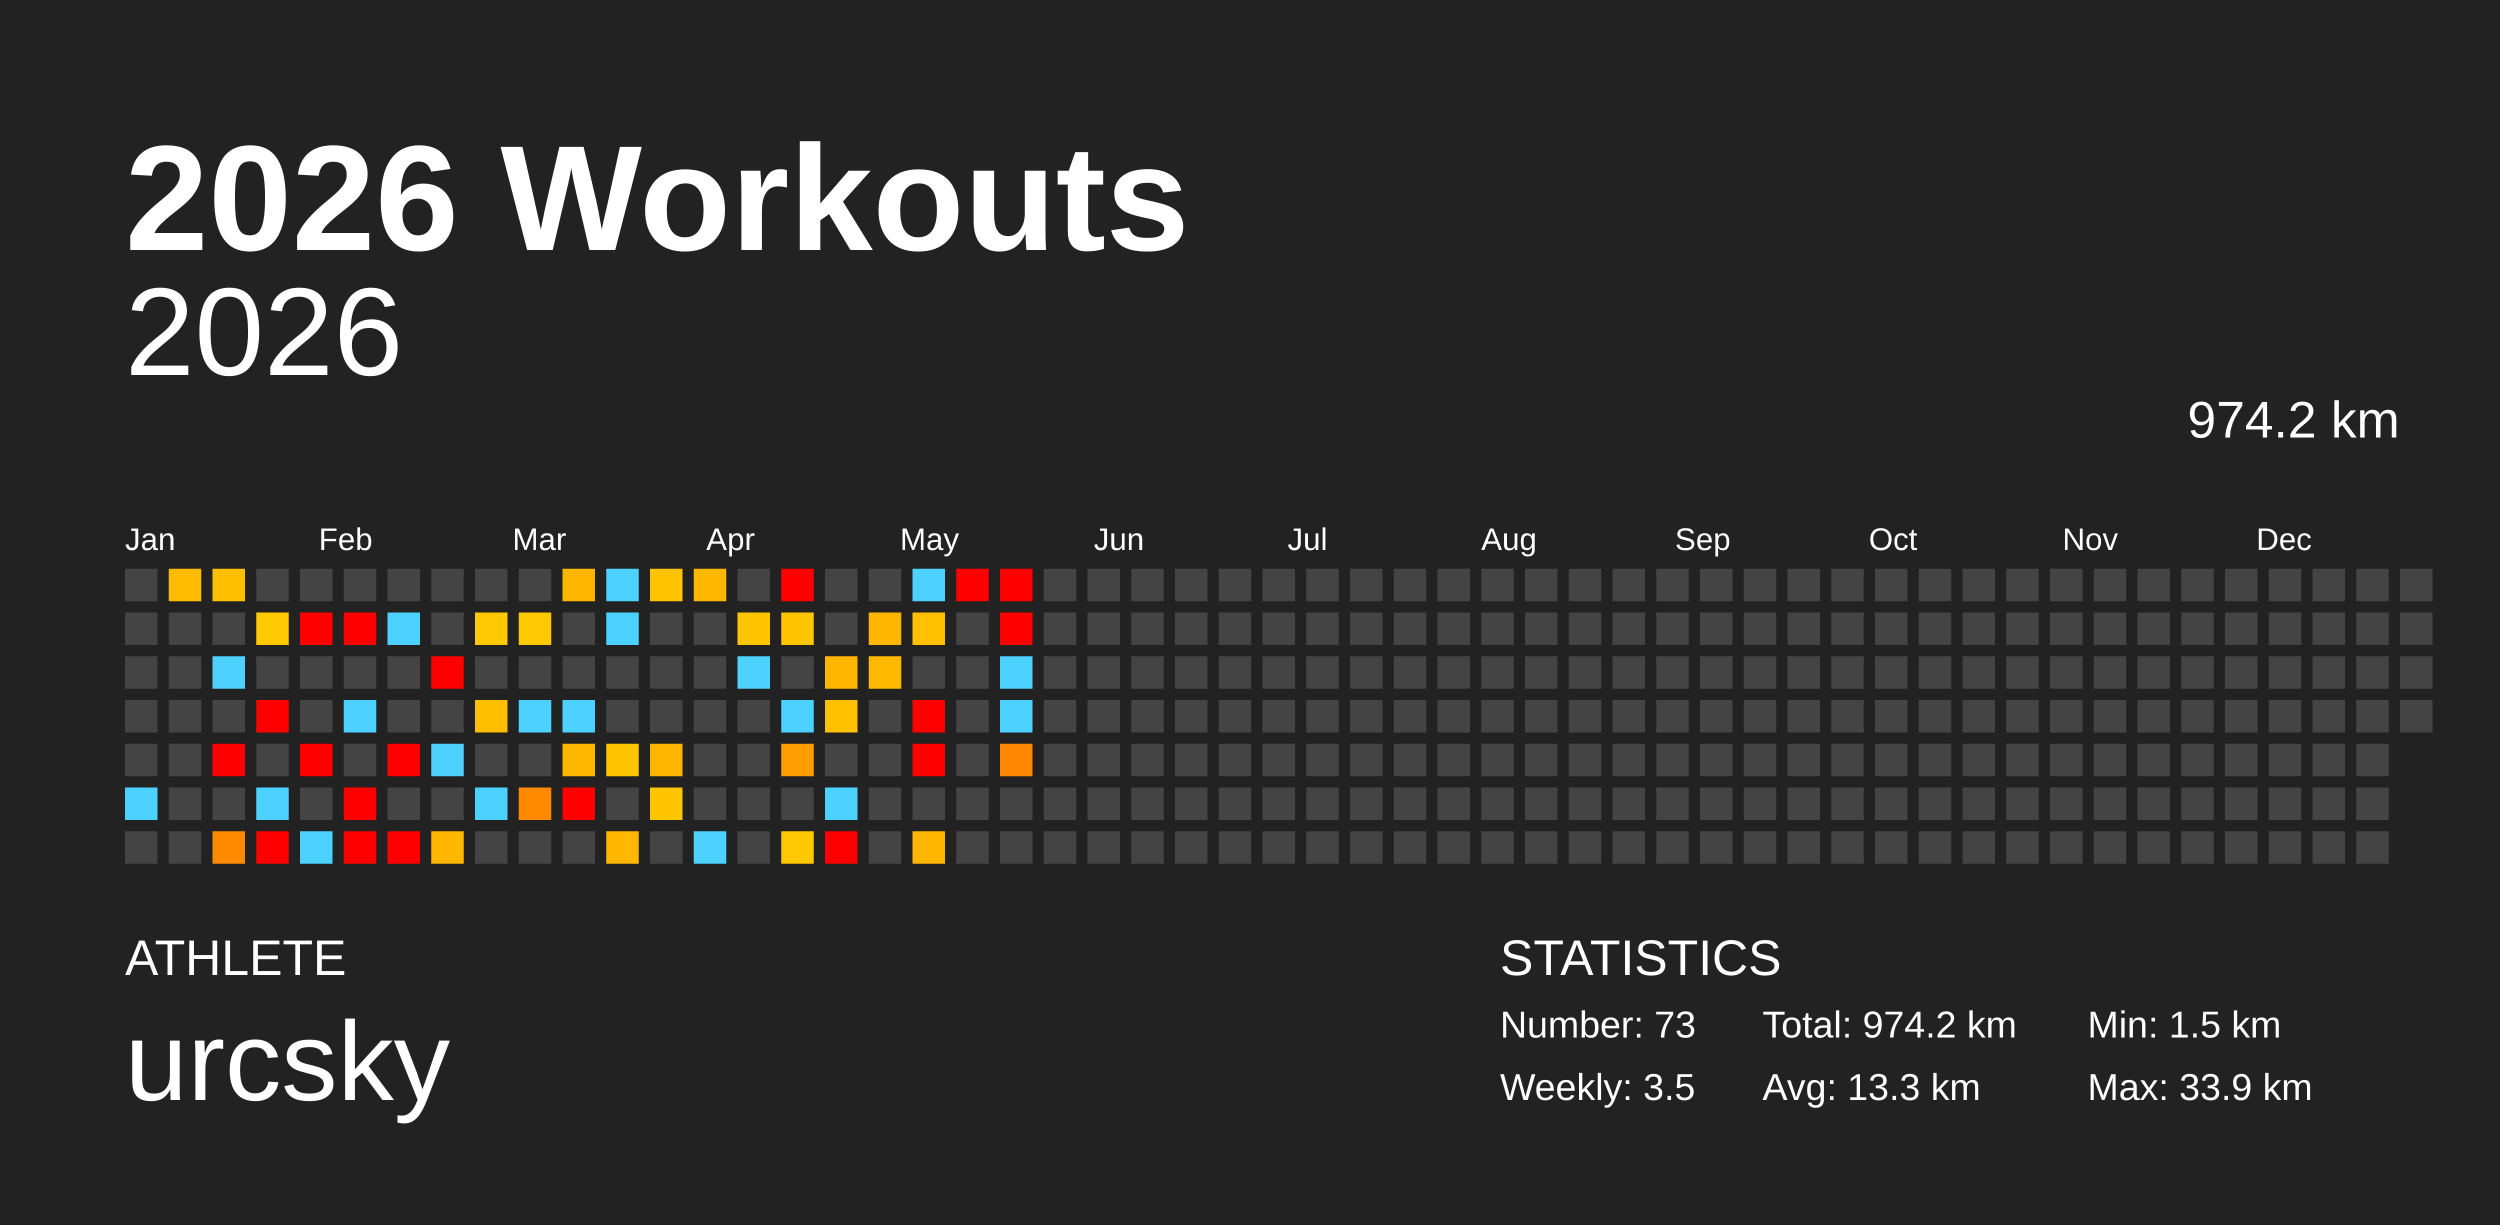
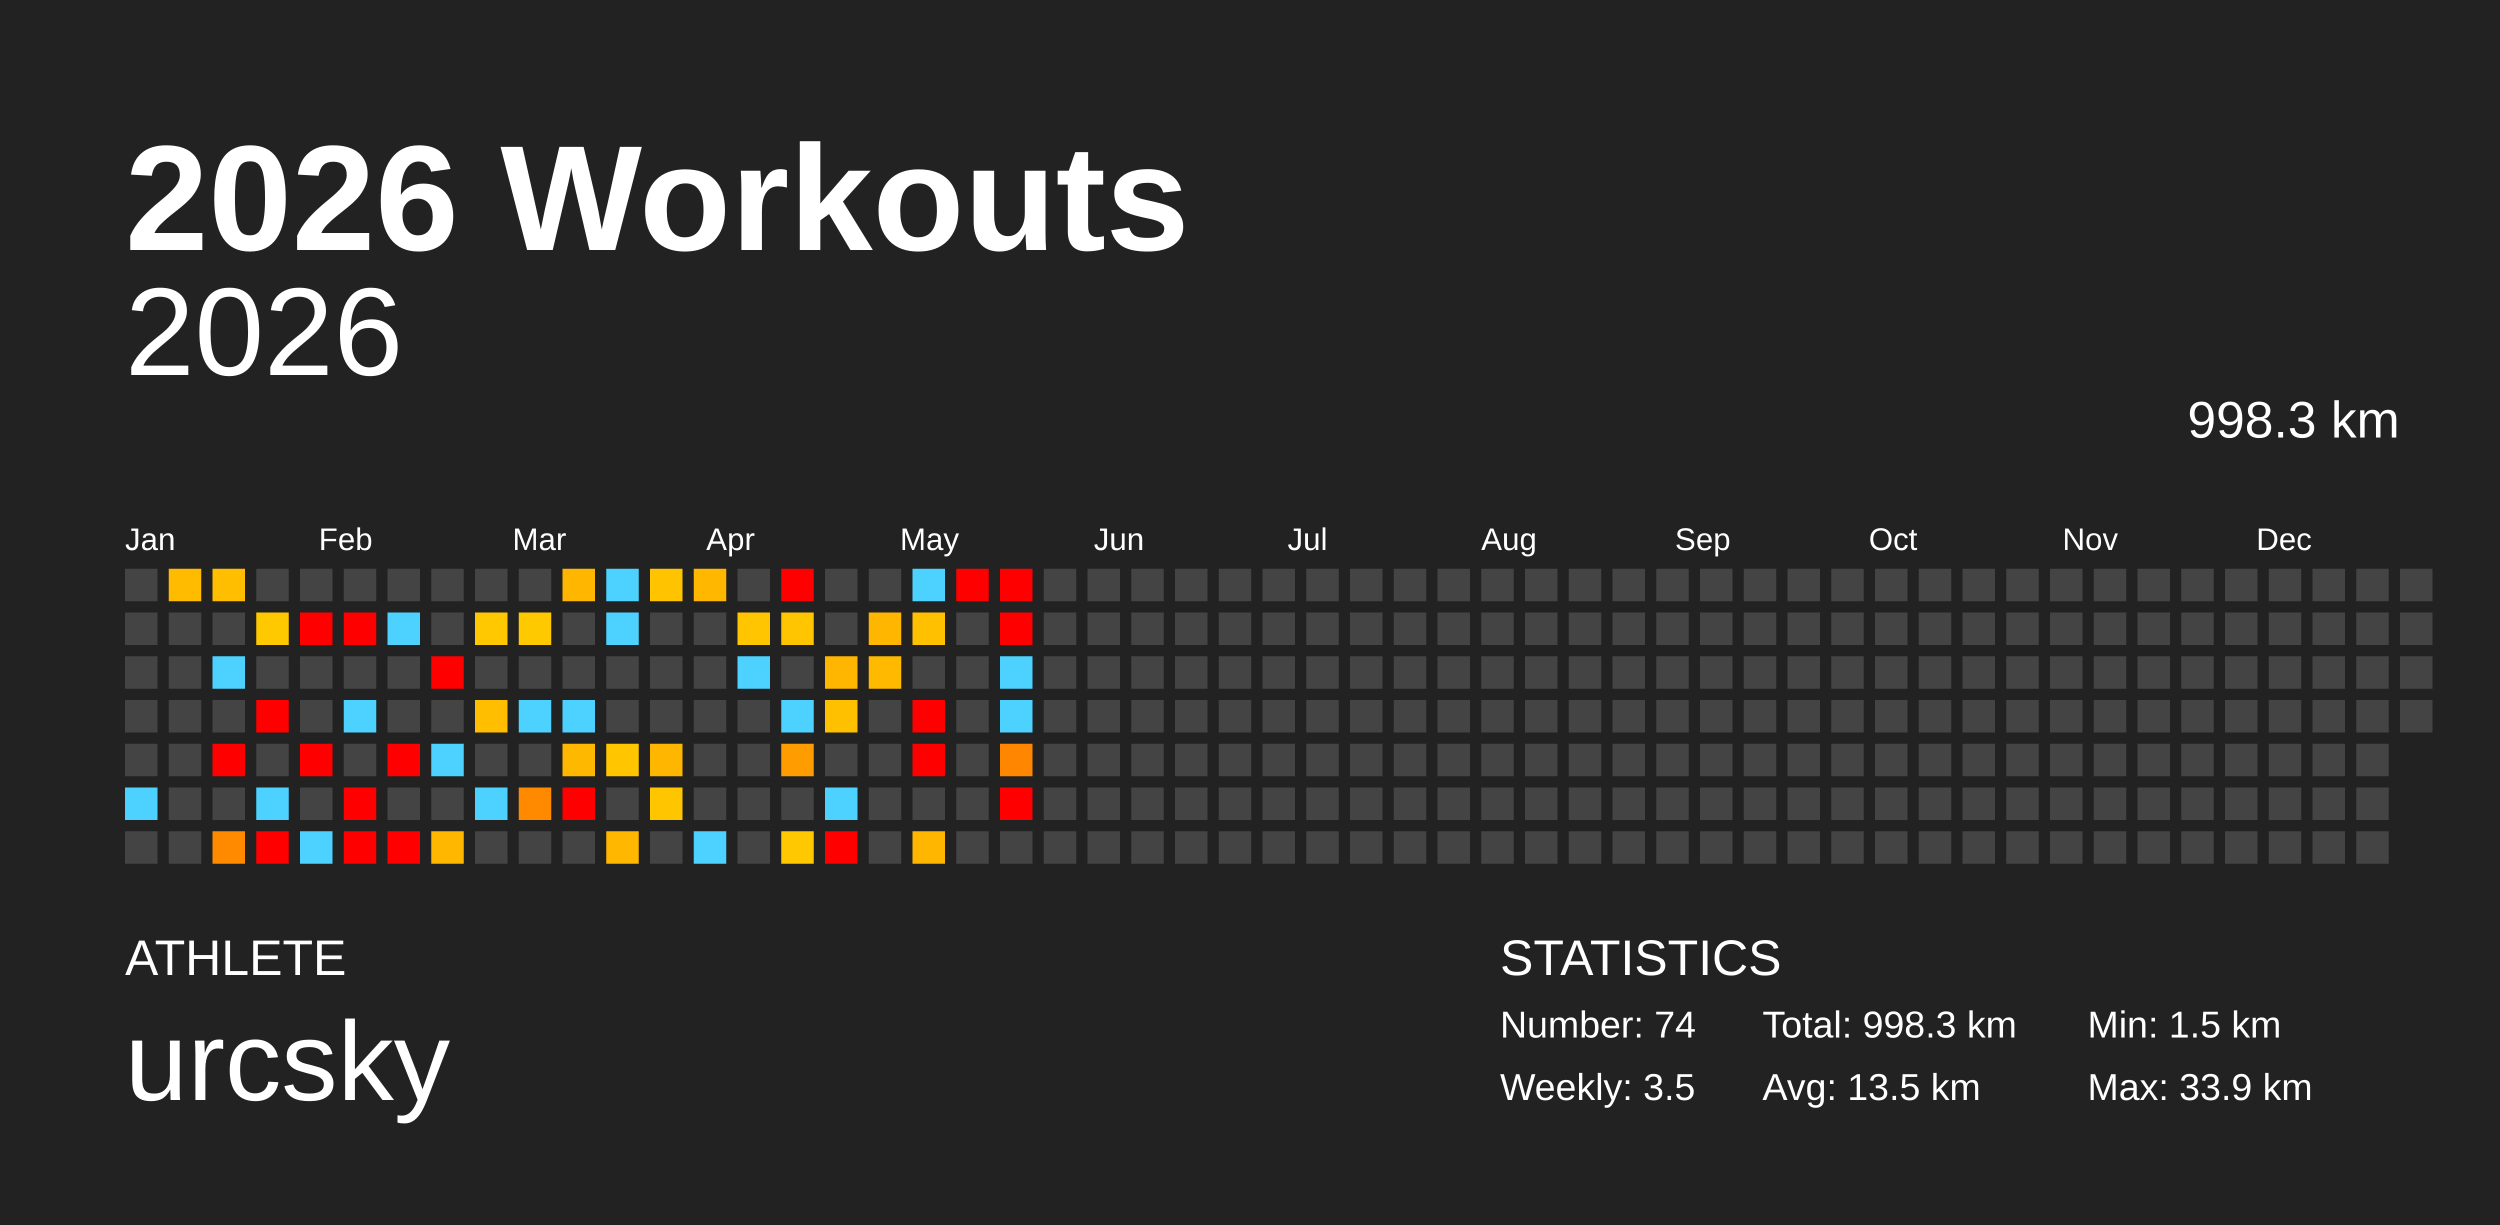
<svg xmlns="http://www.w3.org/2000/svg" baseProfile="full" height="98mm" version="1.1" viewBox="0,0,200,98" width="200mm">
  <defs />
  <rect fill="#222222" height="98" width="200" x="0" y="0" />
  <text fill="#FFFFFF" style="font-size:12px; font-family:Arial; font-weight:bold;" x="10" y="20">2026 Workouts</text>
  <text fill="#FFFFFF" style="font-size:4px; font-family:Arial" x="10" y="78">ATHLETE</text>
  <text fill="#FFFFFF" style="font-size:9px; font-family:Arial" x="10" y="88">urcsky</text>
  <text fill="#FFFFFF" style="font-size:4px; font-family:Arial" x="120" y="78">STATISTICS</text>
-   <text fill="#FFFFFF" style="font-size:3px; font-family:Arial" x="120" y="83">Number: 73</text>
+   <text fill="#FFFFFF" style="font-size:3px; font-family:Arial" x="120" y="83">Number: 74</text>
  <text fill="#FFFFFF" style="font-size:3px; font-family:Arial" x="120" y="88">Weekly: 3.5</text>
-   <text fill="#FFFFFF" style="font-size:3px; font-family:Arial" x="141" y="83">Total: 974.2 km</text>
-   <text fill="#FFFFFF" style="font-size:3px; font-family:Arial" x="141" y="88">Avg: 13.3 km</text>
+   <text fill="#FFFFFF" style="font-size:3px; font-family:Arial" x="141" y="83">Total: 998.3 km</text>
+   <text fill="#FFFFFF" style="font-size:3px; font-family:Arial" x="141" y="88">Avg: 13.5 km</text>
  <text fill="#FFFFFF" style="font-size:3px; font-family:Arial" x="167" y="83">Min: 1.5 km</text>
  <text fill="#FFFFFF" style="font-size:3px; font-family:Arial" x="167" y="88">Max: 33.9 km</text>
  <text alignment-baseline="hanging" fill="#FFFFFF" style="font-size:10.0px; font-family:Arial;" x="10" y="30">2026</text>
-   <text alignment-baseline="hanging" fill="#FFFFFF" style="font-size:4.125px; font-family:Arial;" x="175" y="35">974.2 km</text>
+   <text alignment-baseline="hanging" fill="#FFFFFF" style="font-size:4.125px; font-family:Arial;" x="175" y="35">998.3 km</text>
  <text fill="#FFFFFF" style="font-size:2.5px; font-family:Arial" x="10.0" y="44">Jan</text>
  <text fill="#FFFFFF" style="font-size:2.5px; font-family:Arial" x="25.5" y="44">Feb</text>
  <text fill="#FFFFFF" style="font-size:2.5px; font-family:Arial" x="41.0" y="44">Mar</text>
  <text fill="#FFFFFF" style="font-size:2.5px; font-family:Arial" x="56.5" y="44">Apr</text>
  <text fill="#FFFFFF" style="font-size:2.5px; font-family:Arial" x="72.0" y="44">May</text>
  <text fill="#FFFFFF" style="font-size:2.5px; font-family:Arial" x="87.5" y="44">Jun</text>
  <text fill="#FFFFFF" style="font-size:2.5px; font-family:Arial" x="103.0" y="44">Jul</text>
  <text fill="#FFFFFF" style="font-size:2.5px; font-family:Arial" x="118.5" y="44">Aug</text>
  <text fill="#FFFFFF" style="font-size:2.5px; font-family:Arial" x="134.0" y="44">Sep</text>
  <text fill="#FFFFFF" style="font-size:2.5px; font-family:Arial" x="149.5" y="44">Oct</text>
  <text fill="#FFFFFF" style="font-size:2.5px; font-family:Arial" x="165.0" y="44">Nov</text>
  <text fill="#FFFFFF" style="font-size:2.5px; font-family:Arial" x="180.5" y="44">Dec</text>
  <rect fill="#444444" height="2.6" width="2.6" x="10.0" y="45.5" />
  <rect fill="#444444" height="2.6" width="2.6" x="10.0" y="49.0" />
  <rect fill="#444444" height="2.6" width="2.6" x="10.0" y="52.5" />
  <rect fill="#444444" height="2.6" width="2.6" x="10.0" y="56.0" />
  <rect fill="#444444" height="2.6" width="2.6" x="10.0" y="59.5" />
  <rect fill="#4dd2ff" height="2.6" width="2.6" x="10.0" y="63.0" />
  <rect fill="#444444" height="2.6" width="2.6" x="10.0" y="66.5" />
  <rect fill="#ffbb00" height="2.6" width="2.6" x="13.5" y="45.5" />
  <rect fill="#444444" height="2.6" width="2.6" x="13.5" y="49.0" />
  <rect fill="#444444" height="2.6" width="2.6" x="13.5" y="52.5" />
  <rect fill="#444444" height="2.6" width="2.6" x="13.5" y="56.0" />
  <rect fill="#444444" height="2.6" width="2.6" x="13.5" y="59.5" />
  <rect fill="#444444" height="2.6" width="2.6" x="13.5" y="63.0" />
  <rect fill="#444444" height="2.6" width="2.6" x="13.5" y="66.5" />
  <rect fill="#ffbe00" height="2.6" width="2.6" x="17.0" y="45.5" />
  <rect fill="#444444" height="2.6" width="2.6" x="17.0" y="49.0" />
  <rect fill="#4dd2ff" height="2.6" width="2.6" x="17.0" y="52.5" />
  <rect fill="#444444" height="2.6" width="2.6" x="17.0" y="56.0" />
  <rect fill="red" height="2.6" width="2.6" x="17.0" y="59.5" />
  <rect fill="#444444" height="2.6" width="2.6" x="17.0" y="63.0" />
  <rect fill="#ff8a00" height="2.6" width="2.6" x="17.0" y="66.5" />
  <rect fill="#444444" height="2.6" width="2.6" x="20.5" y="45.5" />
  <rect fill="#ffc900" height="2.6" width="2.6" x="20.5" y="49.0" />
  <rect fill="#444444" height="2.6" width="2.6" x="20.5" y="52.5" />
  <rect fill="red" height="2.6" width="2.6" x="20.5" y="56.0" />
  <rect fill="#444444" height="2.6" width="2.6" x="20.5" y="59.5" />
  <rect fill="#4dd2ff" height="2.6" width="2.6" x="20.5" y="63.0" />
  <rect fill="red" height="2.6" width="2.6" x="20.5" y="66.5" />
  <rect fill="#444444" height="2.6" width="2.6" x="24.0" y="45.5" />
  <rect fill="red" height="2.6" width="2.6" x="24.0" y="49.0" />
  <rect fill="#444444" height="2.6" width="2.6" x="24.0" y="52.5" />
  <rect fill="#444444" height="2.6" width="2.6" x="24.0" y="56.0" />
  <rect fill="red" height="2.6" width="2.6" x="24.0" y="59.5" />
  <rect fill="#444444" height="2.6" width="2.6" x="24.0" y="63.0" />
  <rect fill="#4dd2ff" height="2.6" width="2.6" x="24.0" y="66.5" />
  <rect fill="#444444" height="2.6" width="2.6" x="27.5" y="45.5" />
  <rect fill="red" height="2.6" width="2.6" x="27.5" y="49.0" />
  <rect fill="#444444" height="2.6" width="2.6" x="27.5" y="52.5" />
  <rect fill="#4dd2ff" height="2.6" width="2.6" x="27.5" y="56.0" />
  <rect fill="#444444" height="2.6" width="2.6" x="27.5" y="59.5" />
  <rect fill="red" height="2.6" width="2.6" x="27.5" y="63.0" />
  <rect fill="red" height="2.6" width="2.6" x="27.5" y="66.5" />
  <rect fill="#444444" height="2.6" width="2.6" x="31.0" y="45.5" />
  <rect fill="#4dd2ff" height="2.6" width="2.6" x="31.0" y="49.0" />
  <rect fill="#444444" height="2.6" width="2.6" x="31.0" y="52.5" />
  <rect fill="#444444" height="2.6" width="2.6" x="31.0" y="56.0" />
  <rect fill="red" height="2.6" width="2.6" x="31.0" y="59.5" />
  <rect fill="#444444" height="2.6" width="2.6" x="31.0" y="63.0" />
  <rect fill="red" height="2.6" width="2.6" x="31.0" y="66.5" />
  <rect fill="#444444" height="2.6" width="2.6" x="34.5" y="45.5" />
  <rect fill="#444444" height="2.6" width="2.6" x="34.5" y="49.0" />
  <rect fill="red" height="2.6" width="2.6" x="34.5" y="52.5" />
  <rect fill="#444444" height="2.6" width="2.6" x="34.5" y="56.0" />
  <rect fill="#4dd2ff" height="2.6" width="2.6" x="34.5" y="59.5" />
  <rect fill="#444444" height="2.6" width="2.6" x="34.5" y="63.0" />
  <rect fill="#ffb700" height="2.6" width="2.6" x="34.5" y="66.5" />
  <rect fill="#444444" height="2.6" width="2.6" x="38.0" y="45.5" />
  <rect fill="#ffc800" height="2.6" width="2.6" x="38.0" y="49.0" />
  <rect fill="#444444" height="2.6" width="2.6" x="38.0" y="52.5" />
  <rect fill="#ffbe00" height="2.6" width="2.6" x="38.0" y="56.0" />
  <rect fill="#444444" height="2.6" width="2.6" x="38.0" y="59.5" />
  <rect fill="#4dd2ff" height="2.6" width="2.6" x="38.0" y="63.0" />
  <rect fill="#444444" height="2.6" width="2.6" x="38.0" y="66.5" />
  <rect fill="#444444" height="2.6" width="2.6" x="41.5" y="45.5" />
  <rect fill="#ffc900" height="2.6" width="2.6" x="41.5" y="49.0" />
  <rect fill="#444444" height="2.6" width="2.6" x="41.5" y="52.5" />
  <rect fill="#4dd2ff" height="2.6" width="2.6" x="41.5" y="56.0" />
  <rect fill="#444444" height="2.6" width="2.6" x="41.5" y="59.5" />
  <rect fill="#ff8a00" height="2.6" width="2.6" x="41.5" y="63.0" />
  <rect fill="#444444" height="2.6" width="2.6" x="41.5" y="66.5" />
  <rect fill="#ffb600" height="2.6" width="2.6" x="45.0" y="45.5" />
  <rect fill="#444444" height="2.6" width="2.6" x="45.0" y="49.0" />
  <rect fill="#444444" height="2.6" width="2.6" x="45.0" y="52.5" />
  <rect fill="#4dd2ff" height="2.6" width="2.6" x="45.0" y="56.0" />
  <rect fill="#ffb800" height="2.6" width="2.6" x="45.0" y="59.5" />
  <rect fill="red" height="2.6" width="2.6" x="45.0" y="63.0" />
  <rect fill="#444444" height="2.6" width="2.6" x="45.0" y="66.5" />
  <rect fill="#4dd2ff" height="2.6" width="2.6" x="48.5" y="45.5" />
  <rect fill="#4dd2ff" height="2.6" width="2.6" x="48.5" y="49.0" />
  <rect fill="#444444" height="2.6" width="2.6" x="48.5" y="52.5" />
  <rect fill="#444444" height="2.6" width="2.6" x="48.5" y="56.0" />
  <rect fill="#ffc600" height="2.6" width="2.6" x="48.5" y="59.5" />
  <rect fill="#444444" height="2.6" width="2.6" x="48.5" y="63.0" />
  <rect fill="#ffb700" height="2.6" width="2.6" x="48.5" y="66.5" />
  <rect fill="#ffc300" height="2.6" width="2.6" x="52.0" y="45.5" />
  <rect fill="#444444" height="2.6" width="2.6" x="52.0" y="49.0" />
  <rect fill="#444444" height="2.6" width="2.6" x="52.0" y="52.5" />
  <rect fill="#444444" height="2.6" width="2.6" x="52.0" y="56.0" />
  <rect fill="#ffb600" height="2.6" width="2.6" x="52.0" y="59.5" />
  <rect fill="#ffc600" height="2.6" width="2.6" x="52.0" y="63.0" />
  <rect fill="#444444" height="2.6" width="2.6" x="52.0" y="66.5" />
  <rect fill="#ffb700" height="2.6" width="2.6" x="55.5" y="45.5" />
  <rect fill="#444444" height="2.6" width="2.6" x="55.5" y="49.0" />
  <rect fill="#444444" height="2.6" width="2.6" x="55.5" y="52.5" />
  <rect fill="#444444" height="2.6" width="2.6" x="55.5" y="56.0" />
  <rect fill="#444444" height="2.6" width="2.6" x="55.5" y="59.5" />
  <rect fill="#444444" height="2.6" width="2.6" x="55.5" y="63.0" />
  <rect fill="#4dd2ff" height="2.6" width="2.6" x="55.5" y="66.5" />
  <rect fill="#444444" height="2.6" width="2.6" x="59.0" y="45.5" />
  <rect fill="#ffc500" height="2.6" width="2.6" x="59.0" y="49.0" />
  <rect fill="#4dd2ff" height="2.6" width="2.6" x="59.0" y="52.5" />
  <rect fill="#444444" height="2.6" width="2.6" x="59.0" y="56.0" />
  <rect fill="#444444" height="2.6" width="2.6" x="59.0" y="59.5" />
  <rect fill="#444444" height="2.6" width="2.6" x="59.0" y="63.0" />
  <rect fill="#444444" height="2.6" width="2.6" x="59.0" y="66.5" />
  <rect fill="red" height="2.6" width="2.6" x="62.5" y="45.5" />
  <rect fill="#ffc500" height="2.6" width="2.6" x="62.5" y="49.0" />
  <rect fill="#444444" height="2.6" width="2.6" x="62.5" y="52.5" />
  <rect fill="#4dd2ff" height="2.6" width="2.6" x="62.5" y="56.0" />
  <rect fill="#ff9d00" height="2.6" width="2.6" x="62.5" y="59.5" />
  <rect fill="#444444" height="2.6" width="2.6" x="62.5" y="63.0" />
  <rect fill="#ffc800" height="2.6" width="2.6" x="62.5" y="66.5" />
  <rect fill="#444444" height="2.6" width="2.6" x="66.0" y="45.5" />
  <rect fill="#444444" height="2.6" width="2.6" x="66.0" y="49.0" />
  <rect fill="#ffb600" height="2.6" width="2.6" x="66.0" y="52.5" />
  <rect fill="#ffc000" height="2.6" width="2.6" x="66.0" y="56.0" />
  <rect fill="#444444" height="2.6" width="2.6" x="66.0" y="59.5" />
  <rect fill="#4dd2ff" height="2.6" width="2.6" x="66.0" y="63.0" />
  <rect fill="red" height="2.6" width="2.6" x="66.0" y="66.5" />
  <rect fill="#444444" height="2.6" width="2.6" x="69.5" y="45.5" />
  <rect fill="#ffb600" height="2.6" width="2.6" x="69.5" y="49.0" />
  <rect fill="#ffba00" height="2.6" width="2.6" x="69.5" y="52.5" />
  <rect fill="#444444" height="2.6" width="2.6" x="69.5" y="56.0" />
  <rect fill="#444444" height="2.6" width="2.6" x="69.5" y="59.5" />
  <rect fill="#444444" height="2.6" width="2.6" x="69.5" y="63.0" />
  <rect fill="#444444" height="2.6" width="2.6" x="69.5" y="66.5" />
  <rect fill="#4dd2ff" height="2.6" width="2.6" x="73.0" y="45.5" />
  <rect fill="#ffc000" height="2.6" width="2.6" x="73.0" y="49.0" />
  <rect fill="#444444" height="2.6" width="2.6" x="73.0" y="52.5" />
  <rect fill="red" height="2.6" width="2.6" x="73.0" y="56.0" />
  <rect fill="red" height="2.6" width="2.6" x="73.0" y="59.5" />
  <rect fill="#444444" height="2.6" width="2.6" x="73.0" y="63.0" />
  <rect fill="#ffb600" height="2.6" width="2.6" x="73.0" y="66.5" />
  <rect fill="red" height="2.6" width="2.6" x="76.5" y="45.5" />
  <rect fill="#444444" height="2.6" width="2.6" x="76.5" y="49.0" />
  <rect fill="#444444" height="2.6" width="2.6" x="76.5" y="52.5" />
  <rect fill="#444444" height="2.6" width="2.6" x="76.5" y="56.0" />
  <rect fill="#444444" height="2.6" width="2.6" x="76.5" y="59.5" />
  <rect fill="#444444" height="2.6" width="2.6" x="76.5" y="63.0" />
  <rect fill="#444444" height="2.6" width="2.6" x="76.5" y="66.5" />
  <rect fill="red" height="2.6" width="2.6" x="80.0" y="45.5" />
  <rect fill="red" height="2.6" width="2.6" x="80.0" y="49.0" />
  <rect fill="#4dd2ff" height="2.6" width="2.6" x="80.0" y="52.5" />
  <rect fill="#4dd2ff" height="2.6" width="2.6" x="80.0" y="56.0" />
  <rect fill="#ff8600" height="2.6" width="2.6" x="80.0" y="59.5" />
-   <rect fill="#444444" height="2.6" width="2.6" x="80.0" y="63.0" />
+   <rect fill="red" height="2.6" width="2.6" x="80.0" y="63.0" />
  <rect fill="#444444" height="2.6" width="2.6" x="80.0" y="66.5" />
  <rect fill="#444444" height="2.6" width="2.6" x="83.5" y="45.5" />
  <rect fill="#444444" height="2.6" width="2.6" x="83.5" y="49.0" />
  <rect fill="#444444" height="2.6" width="2.6" x="83.5" y="52.5" />
  <rect fill="#444444" height="2.6" width="2.6" x="83.5" y="56.0" />
  <rect fill="#444444" height="2.6" width="2.6" x="83.5" y="59.5" />
  <rect fill="#444444" height="2.6" width="2.6" x="83.5" y="63.0" />
  <rect fill="#444444" height="2.6" width="2.6" x="83.5" y="66.5" />
  <rect fill="#444444" height="2.6" width="2.6" x="87.0" y="45.5" />
  <rect fill="#444444" height="2.6" width="2.6" x="87.0" y="49.0" />
  <rect fill="#444444" height="2.6" width="2.6" x="87.0" y="52.5" />
  <rect fill="#444444" height="2.6" width="2.6" x="87.0" y="56.0" />
  <rect fill="#444444" height="2.6" width="2.6" x="87.0" y="59.5" />
  <rect fill="#444444" height="2.6" width="2.6" x="87.0" y="63.0" />
  <rect fill="#444444" height="2.6" width="2.6" x="87.0" y="66.5" />
  <rect fill="#444444" height="2.6" width="2.6" x="90.5" y="45.5" />
  <rect fill="#444444" height="2.6" width="2.6" x="90.5" y="49.0" />
  <rect fill="#444444" height="2.6" width="2.6" x="90.5" y="52.5" />
  <rect fill="#444444" height="2.6" width="2.6" x="90.5" y="56.0" />
  <rect fill="#444444" height="2.6" width="2.6" x="90.5" y="59.5" />
  <rect fill="#444444" height="2.6" width="2.6" x="90.5" y="63.0" />
  <rect fill="#444444" height="2.6" width="2.6" x="90.5" y="66.5" />
  <rect fill="#444444" height="2.6" width="2.6" x="94.0" y="45.5" />
  <rect fill="#444444" height="2.6" width="2.6" x="94.0" y="49.0" />
  <rect fill="#444444" height="2.6" width="2.6" x="94.0" y="52.5" />
  <rect fill="#444444" height="2.6" width="2.6" x="94.0" y="56.0" />
  <rect fill="#444444" height="2.6" width="2.6" x="94.0" y="59.5" />
  <rect fill="#444444" height="2.6" width="2.6" x="94.0" y="63.0" />
  <rect fill="#444444" height="2.6" width="2.6" x="94.0" y="66.5" />
  <rect fill="#444444" height="2.6" width="2.6" x="97.5" y="45.5" />
  <rect fill="#444444" height="2.6" width="2.6" x="97.5" y="49.0" />
  <rect fill="#444444" height="2.6" width="2.6" x="97.5" y="52.5" />
  <rect fill="#444444" height="2.6" width="2.6" x="97.5" y="56.0" />
  <rect fill="#444444" height="2.6" width="2.6" x="97.5" y="59.5" />
  <rect fill="#444444" height="2.6" width="2.6" x="97.5" y="63.0" />
  <rect fill="#444444" height="2.6" width="2.6" x="97.5" y="66.5" />
  <rect fill="#444444" height="2.6" width="2.6" x="101.0" y="45.5" />
  <rect fill="#444444" height="2.6" width="2.6" x="101.0" y="49.0" />
  <rect fill="#444444" height="2.6" width="2.6" x="101.0" y="52.5" />
  <rect fill="#444444" height="2.6" width="2.6" x="101.0" y="56.0" />
  <rect fill="#444444" height="2.6" width="2.6" x="101.0" y="59.5" />
  <rect fill="#444444" height="2.6" width="2.6" x="101.0" y="63.0" />
  <rect fill="#444444" height="2.6" width="2.6" x="101.0" y="66.5" />
  <rect fill="#444444" height="2.6" width="2.6" x="104.5" y="45.5" />
  <rect fill="#444444" height="2.6" width="2.6" x="104.5" y="49.0" />
  <rect fill="#444444" height="2.6" width="2.6" x="104.5" y="52.5" />
  <rect fill="#444444" height="2.6" width="2.6" x="104.5" y="56.0" />
  <rect fill="#444444" height="2.6" width="2.6" x="104.5" y="59.5" />
  <rect fill="#444444" height="2.6" width="2.6" x="104.5" y="63.0" />
  <rect fill="#444444" height="2.6" width="2.6" x="104.5" y="66.5" />
  <rect fill="#444444" height="2.6" width="2.6" x="108.0" y="45.5" />
  <rect fill="#444444" height="2.6" width="2.6" x="108.0" y="49.0" />
  <rect fill="#444444" height="2.6" width="2.6" x="108.0" y="52.5" />
  <rect fill="#444444" height="2.6" width="2.6" x="108.0" y="56.0" />
  <rect fill="#444444" height="2.6" width="2.6" x="108.0" y="59.5" />
  <rect fill="#444444" height="2.6" width="2.6" x="108.0" y="63.0" />
  <rect fill="#444444" height="2.6" width="2.6" x="108.0" y="66.5" />
  <rect fill="#444444" height="2.6" width="2.6" x="111.5" y="45.5" />
  <rect fill="#444444" height="2.6" width="2.6" x="111.5" y="49.0" />
  <rect fill="#444444" height="2.6" width="2.6" x="111.5" y="52.5" />
  <rect fill="#444444" height="2.6" width="2.6" x="111.5" y="56.0" />
  <rect fill="#444444" height="2.6" width="2.6" x="111.5" y="59.5" />
  <rect fill="#444444" height="2.6" width="2.6" x="111.5" y="63.0" />
  <rect fill="#444444" height="2.6" width="2.6" x="111.5" y="66.5" />
  <rect fill="#444444" height="2.6" width="2.6" x="115.0" y="45.5" />
  <rect fill="#444444" height="2.6" width="2.6" x="115.0" y="49.0" />
  <rect fill="#444444" height="2.6" width="2.6" x="115.0" y="52.5" />
  <rect fill="#444444" height="2.6" width="2.6" x="115.0" y="56.0" />
  <rect fill="#444444" height="2.6" width="2.6" x="115.0" y="59.5" />
  <rect fill="#444444" height="2.6" width="2.6" x="115.0" y="63.0" />
  <rect fill="#444444" height="2.6" width="2.6" x="115.0" y="66.5" />
  <rect fill="#444444" height="2.6" width="2.6" x="118.5" y="45.5" />
  <rect fill="#444444" height="2.6" width="2.6" x="118.5" y="49.0" />
  <rect fill="#444444" height="2.6" width="2.6" x="118.5" y="52.5" />
  <rect fill="#444444" height="2.6" width="2.6" x="118.5" y="56.0" />
  <rect fill="#444444" height="2.6" width="2.6" x="118.5" y="59.5" />
  <rect fill="#444444" height="2.6" width="2.6" x="118.5" y="63.0" />
  <rect fill="#444444" height="2.6" width="2.6" x="118.5" y="66.5" />
  <rect fill="#444444" height="2.6" width="2.6" x="122.0" y="45.5" />
  <rect fill="#444444" height="2.6" width="2.6" x="122.0" y="49.0" />
  <rect fill="#444444" height="2.6" width="2.6" x="122.0" y="52.5" />
  <rect fill="#444444" height="2.6" width="2.6" x="122.0" y="56.0" />
  <rect fill="#444444" height="2.6" width="2.6" x="122.0" y="59.5" />
  <rect fill="#444444" height="2.6" width="2.6" x="122.0" y="63.0" />
  <rect fill="#444444" height="2.6" width="2.6" x="122.0" y="66.5" />
  <rect fill="#444444" height="2.6" width="2.6" x="125.5" y="45.5" />
  <rect fill="#444444" height="2.6" width="2.6" x="125.5" y="49.0" />
  <rect fill="#444444" height="2.6" width="2.6" x="125.5" y="52.5" />
  <rect fill="#444444" height="2.6" width="2.6" x="125.5" y="56.0" />
  <rect fill="#444444" height="2.6" width="2.6" x="125.5" y="59.5" />
  <rect fill="#444444" height="2.6" width="2.6" x="125.5" y="63.0" />
  <rect fill="#444444" height="2.6" width="2.6" x="125.5" y="66.5" />
  <rect fill="#444444" height="2.6" width="2.6" x="129.0" y="45.5" />
  <rect fill="#444444" height="2.6" width="2.6" x="129.0" y="49.0" />
  <rect fill="#444444" height="2.6" width="2.6" x="129.0" y="52.5" />
  <rect fill="#444444" height="2.6" width="2.6" x="129.0" y="56.0" />
  <rect fill="#444444" height="2.6" width="2.6" x="129.0" y="59.5" />
  <rect fill="#444444" height="2.6" width="2.6" x="129.0" y="63.0" />
  <rect fill="#444444" height="2.6" width="2.6" x="129.0" y="66.5" />
  <rect fill="#444444" height="2.6" width="2.6" x="132.5" y="45.5" />
  <rect fill="#444444" height="2.6" width="2.6" x="132.5" y="49.0" />
  <rect fill="#444444" height="2.6" width="2.6" x="132.5" y="52.5" />
  <rect fill="#444444" height="2.6" width="2.6" x="132.5" y="56.0" />
  <rect fill="#444444" height="2.6" width="2.6" x="132.5" y="59.5" />
  <rect fill="#444444" height="2.6" width="2.6" x="132.5" y="63.0" />
  <rect fill="#444444" height="2.6" width="2.6" x="132.5" y="66.5" />
  <rect fill="#444444" height="2.6" width="2.6" x="136.0" y="45.5" />
  <rect fill="#444444" height="2.6" width="2.6" x="136.0" y="49.0" />
  <rect fill="#444444" height="2.6" width="2.6" x="136.0" y="52.5" />
  <rect fill="#444444" height="2.6" width="2.6" x="136.0" y="56.0" />
  <rect fill="#444444" height="2.6" width="2.6" x="136.0" y="59.5" />
  <rect fill="#444444" height="2.6" width="2.6" x="136.0" y="63.0" />
  <rect fill="#444444" height="2.6" width="2.6" x="136.0" y="66.5" />
  <rect fill="#444444" height="2.6" width="2.6" x="139.5" y="45.5" />
  <rect fill="#444444" height="2.6" width="2.6" x="139.5" y="49.0" />
  <rect fill="#444444" height="2.6" width="2.6" x="139.5" y="52.5" />
  <rect fill="#444444" height="2.6" width="2.6" x="139.5" y="56.0" />
  <rect fill="#444444" height="2.6" width="2.6" x="139.5" y="59.5" />
  <rect fill="#444444" height="2.6" width="2.6" x="139.5" y="63.0" />
  <rect fill="#444444" height="2.6" width="2.6" x="139.5" y="66.5" />
  <rect fill="#444444" height="2.6" width="2.6" x="143.0" y="45.5" />
  <rect fill="#444444" height="2.6" width="2.6" x="143.0" y="49.0" />
  <rect fill="#444444" height="2.6" width="2.6" x="143.0" y="52.5" />
  <rect fill="#444444" height="2.6" width="2.6" x="143.0" y="56.0" />
  <rect fill="#444444" height="2.6" width="2.6" x="143.0" y="59.5" />
  <rect fill="#444444" height="2.6" width="2.6" x="143.0" y="63.0" />
  <rect fill="#444444" height="2.6" width="2.6" x="143.0" y="66.5" />
  <rect fill="#444444" height="2.6" width="2.6" x="146.5" y="45.5" />
  <rect fill="#444444" height="2.6" width="2.6" x="146.5" y="49.0" />
  <rect fill="#444444" height="2.6" width="2.6" x="146.5" y="52.5" />
  <rect fill="#444444" height="2.6" width="2.6" x="146.5" y="56.0" />
  <rect fill="#444444" height="2.6" width="2.6" x="146.5" y="59.5" />
  <rect fill="#444444" height="2.6" width="2.6" x="146.5" y="63.0" />
  <rect fill="#444444" height="2.6" width="2.6" x="146.5" y="66.5" />
  <rect fill="#444444" height="2.6" width="2.6" x="150.0" y="45.5" />
  <rect fill="#444444" height="2.6" width="2.6" x="150.0" y="49.0" />
  <rect fill="#444444" height="2.6" width="2.6" x="150.0" y="52.5" />
  <rect fill="#444444" height="2.6" width="2.6" x="150.0" y="56.0" />
  <rect fill="#444444" height="2.6" width="2.6" x="150.0" y="59.5" />
  <rect fill="#444444" height="2.6" width="2.6" x="150.0" y="63.0" />
  <rect fill="#444444" height="2.6" width="2.6" x="150.0" y="66.5" />
  <rect fill="#444444" height="2.6" width="2.6" x="153.5" y="45.5" />
  <rect fill="#444444" height="2.6" width="2.6" x="153.5" y="49.0" />
  <rect fill="#444444" height="2.6" width="2.6" x="153.5" y="52.5" />
  <rect fill="#444444" height="2.6" width="2.6" x="153.5" y="56.0" />
  <rect fill="#444444" height="2.6" width="2.6" x="153.5" y="59.5" />
  <rect fill="#444444" height="2.6" width="2.6" x="153.5" y="63.0" />
  <rect fill="#444444" height="2.6" width="2.6" x="153.5" y="66.5" />
  <rect fill="#444444" height="2.6" width="2.6" x="157.0" y="45.5" />
  <rect fill="#444444" height="2.6" width="2.6" x="157.0" y="49.0" />
  <rect fill="#444444" height="2.6" width="2.6" x="157.0" y="52.5" />
  <rect fill="#444444" height="2.6" width="2.6" x="157.0" y="56.0" />
  <rect fill="#444444" height="2.6" width="2.6" x="157.0" y="59.5" />
  <rect fill="#444444" height="2.6" width="2.6" x="157.0" y="63.0" />
  <rect fill="#444444" height="2.6" width="2.6" x="157.0" y="66.5" />
  <rect fill="#444444" height="2.6" width="2.6" x="160.5" y="45.5" />
  <rect fill="#444444" height="2.6" width="2.6" x="160.5" y="49.0" />
  <rect fill="#444444" height="2.6" width="2.6" x="160.5" y="52.5" />
  <rect fill="#444444" height="2.6" width="2.6" x="160.5" y="56.0" />
  <rect fill="#444444" height="2.6" width="2.6" x="160.5" y="59.5" />
  <rect fill="#444444" height="2.6" width="2.6" x="160.5" y="63.0" />
  <rect fill="#444444" height="2.6" width="2.6" x="160.5" y="66.5" />
  <rect fill="#444444" height="2.6" width="2.6" x="164.0" y="45.5" />
  <rect fill="#444444" height="2.6" width="2.6" x="164.0" y="49.0" />
  <rect fill="#444444" height="2.6" width="2.6" x="164.0" y="52.5" />
  <rect fill="#444444" height="2.6" width="2.6" x="164.0" y="56.0" />
  <rect fill="#444444" height="2.6" width="2.6" x="164.0" y="59.5" />
  <rect fill="#444444" height="2.6" width="2.6" x="164.0" y="63.0" />
  <rect fill="#444444" height="2.6" width="2.6" x="164.0" y="66.5" />
  <rect fill="#444444" height="2.6" width="2.6" x="167.5" y="45.5" />
  <rect fill="#444444" height="2.6" width="2.6" x="167.5" y="49.0" />
  <rect fill="#444444" height="2.6" width="2.6" x="167.5" y="52.5" />
  <rect fill="#444444" height="2.6" width="2.6" x="167.5" y="56.0" />
  <rect fill="#444444" height="2.6" width="2.6" x="167.5" y="59.5" />
  <rect fill="#444444" height="2.6" width="2.6" x="167.5" y="63.0" />
  <rect fill="#444444" height="2.6" width="2.6" x="167.5" y="66.5" />
  <rect fill="#444444" height="2.6" width="2.6" x="171.0" y="45.5" />
  <rect fill="#444444" height="2.6" width="2.6" x="171.0" y="49.0" />
  <rect fill="#444444" height="2.6" width="2.6" x="171.0" y="52.5" />
  <rect fill="#444444" height="2.6" width="2.6" x="171.0" y="56.0" />
  <rect fill="#444444" height="2.6" width="2.6" x="171.0" y="59.5" />
  <rect fill="#444444" height="2.6" width="2.6" x="171.0" y="63.0" />
  <rect fill="#444444" height="2.6" width="2.6" x="171.0" y="66.5" />
  <rect fill="#444444" height="2.6" width="2.6" x="174.5" y="45.5" />
  <rect fill="#444444" height="2.6" width="2.6" x="174.5" y="49.0" />
  <rect fill="#444444" height="2.6" width="2.6" x="174.5" y="52.5" />
  <rect fill="#444444" height="2.6" width="2.6" x="174.5" y="56.0" />
  <rect fill="#444444" height="2.6" width="2.6" x="174.5" y="59.5" />
  <rect fill="#444444" height="2.6" width="2.6" x="174.5" y="63.0" />
  <rect fill="#444444" height="2.6" width="2.6" x="174.5" y="66.5" />
  <rect fill="#444444" height="2.6" width="2.6" x="178.0" y="45.5" />
  <rect fill="#444444" height="2.6" width="2.6" x="178.0" y="49.0" />
  <rect fill="#444444" height="2.6" width="2.6" x="178.0" y="52.5" />
  <rect fill="#444444" height="2.6" width="2.6" x="178.0" y="56.0" />
  <rect fill="#444444" height="2.6" width="2.6" x="178.0" y="59.5" />
  <rect fill="#444444" height="2.6" width="2.6" x="178.0" y="63.0" />
  <rect fill="#444444" height="2.6" width="2.6" x="178.0" y="66.5" />
  <rect fill="#444444" height="2.6" width="2.6" x="181.5" y="45.5" />
  <rect fill="#444444" height="2.6" width="2.6" x="181.5" y="49.0" />
  <rect fill="#444444" height="2.6" width="2.6" x="181.5" y="52.5" />
  <rect fill="#444444" height="2.6" width="2.6" x="181.5" y="56.0" />
  <rect fill="#444444" height="2.6" width="2.6" x="181.5" y="59.5" />
  <rect fill="#444444" height="2.6" width="2.6" x="181.5" y="63.0" />
  <rect fill="#444444" height="2.6" width="2.6" x="181.5" y="66.5" />
  <rect fill="#444444" height="2.6" width="2.6" x="185.0" y="45.5" />
  <rect fill="#444444" height="2.6" width="2.6" x="185.0" y="49.0" />
  <rect fill="#444444" height="2.6" width="2.6" x="185.0" y="52.5" />
  <rect fill="#444444" height="2.6" width="2.6" x="185.0" y="56.0" />
  <rect fill="#444444" height="2.6" width="2.6" x="185.0" y="59.5" />
  <rect fill="#444444" height="2.6" width="2.6" x="185.0" y="63.0" />
  <rect fill="#444444" height="2.6" width="2.6" x="185.0" y="66.5" />
  <rect fill="#444444" height="2.6" width="2.6" x="188.5" y="45.5" />
  <rect fill="#444444" height="2.6" width="2.6" x="188.5" y="49.0" />
  <rect fill="#444444" height="2.6" width="2.6" x="188.5" y="52.5" />
  <rect fill="#444444" height="2.6" width="2.6" x="188.5" y="56.0" />
  <rect fill="#444444" height="2.6" width="2.6" x="188.5" y="59.5" />
  <rect fill="#444444" height="2.6" width="2.6" x="188.5" y="63.0" />
  <rect fill="#444444" height="2.6" width="2.6" x="188.5" y="66.5" />
  <rect fill="#444444" height="2.6" width="2.6" x="192.0" y="45.5" />
  <rect fill="#444444" height="2.6" width="2.6" x="192.0" y="49.0" />
  <rect fill="#444444" height="2.6" width="2.6" x="192.0" y="52.5" />
  <rect fill="#444444" height="2.6" width="2.6" x="192.0" y="56.0" />
</svg>
